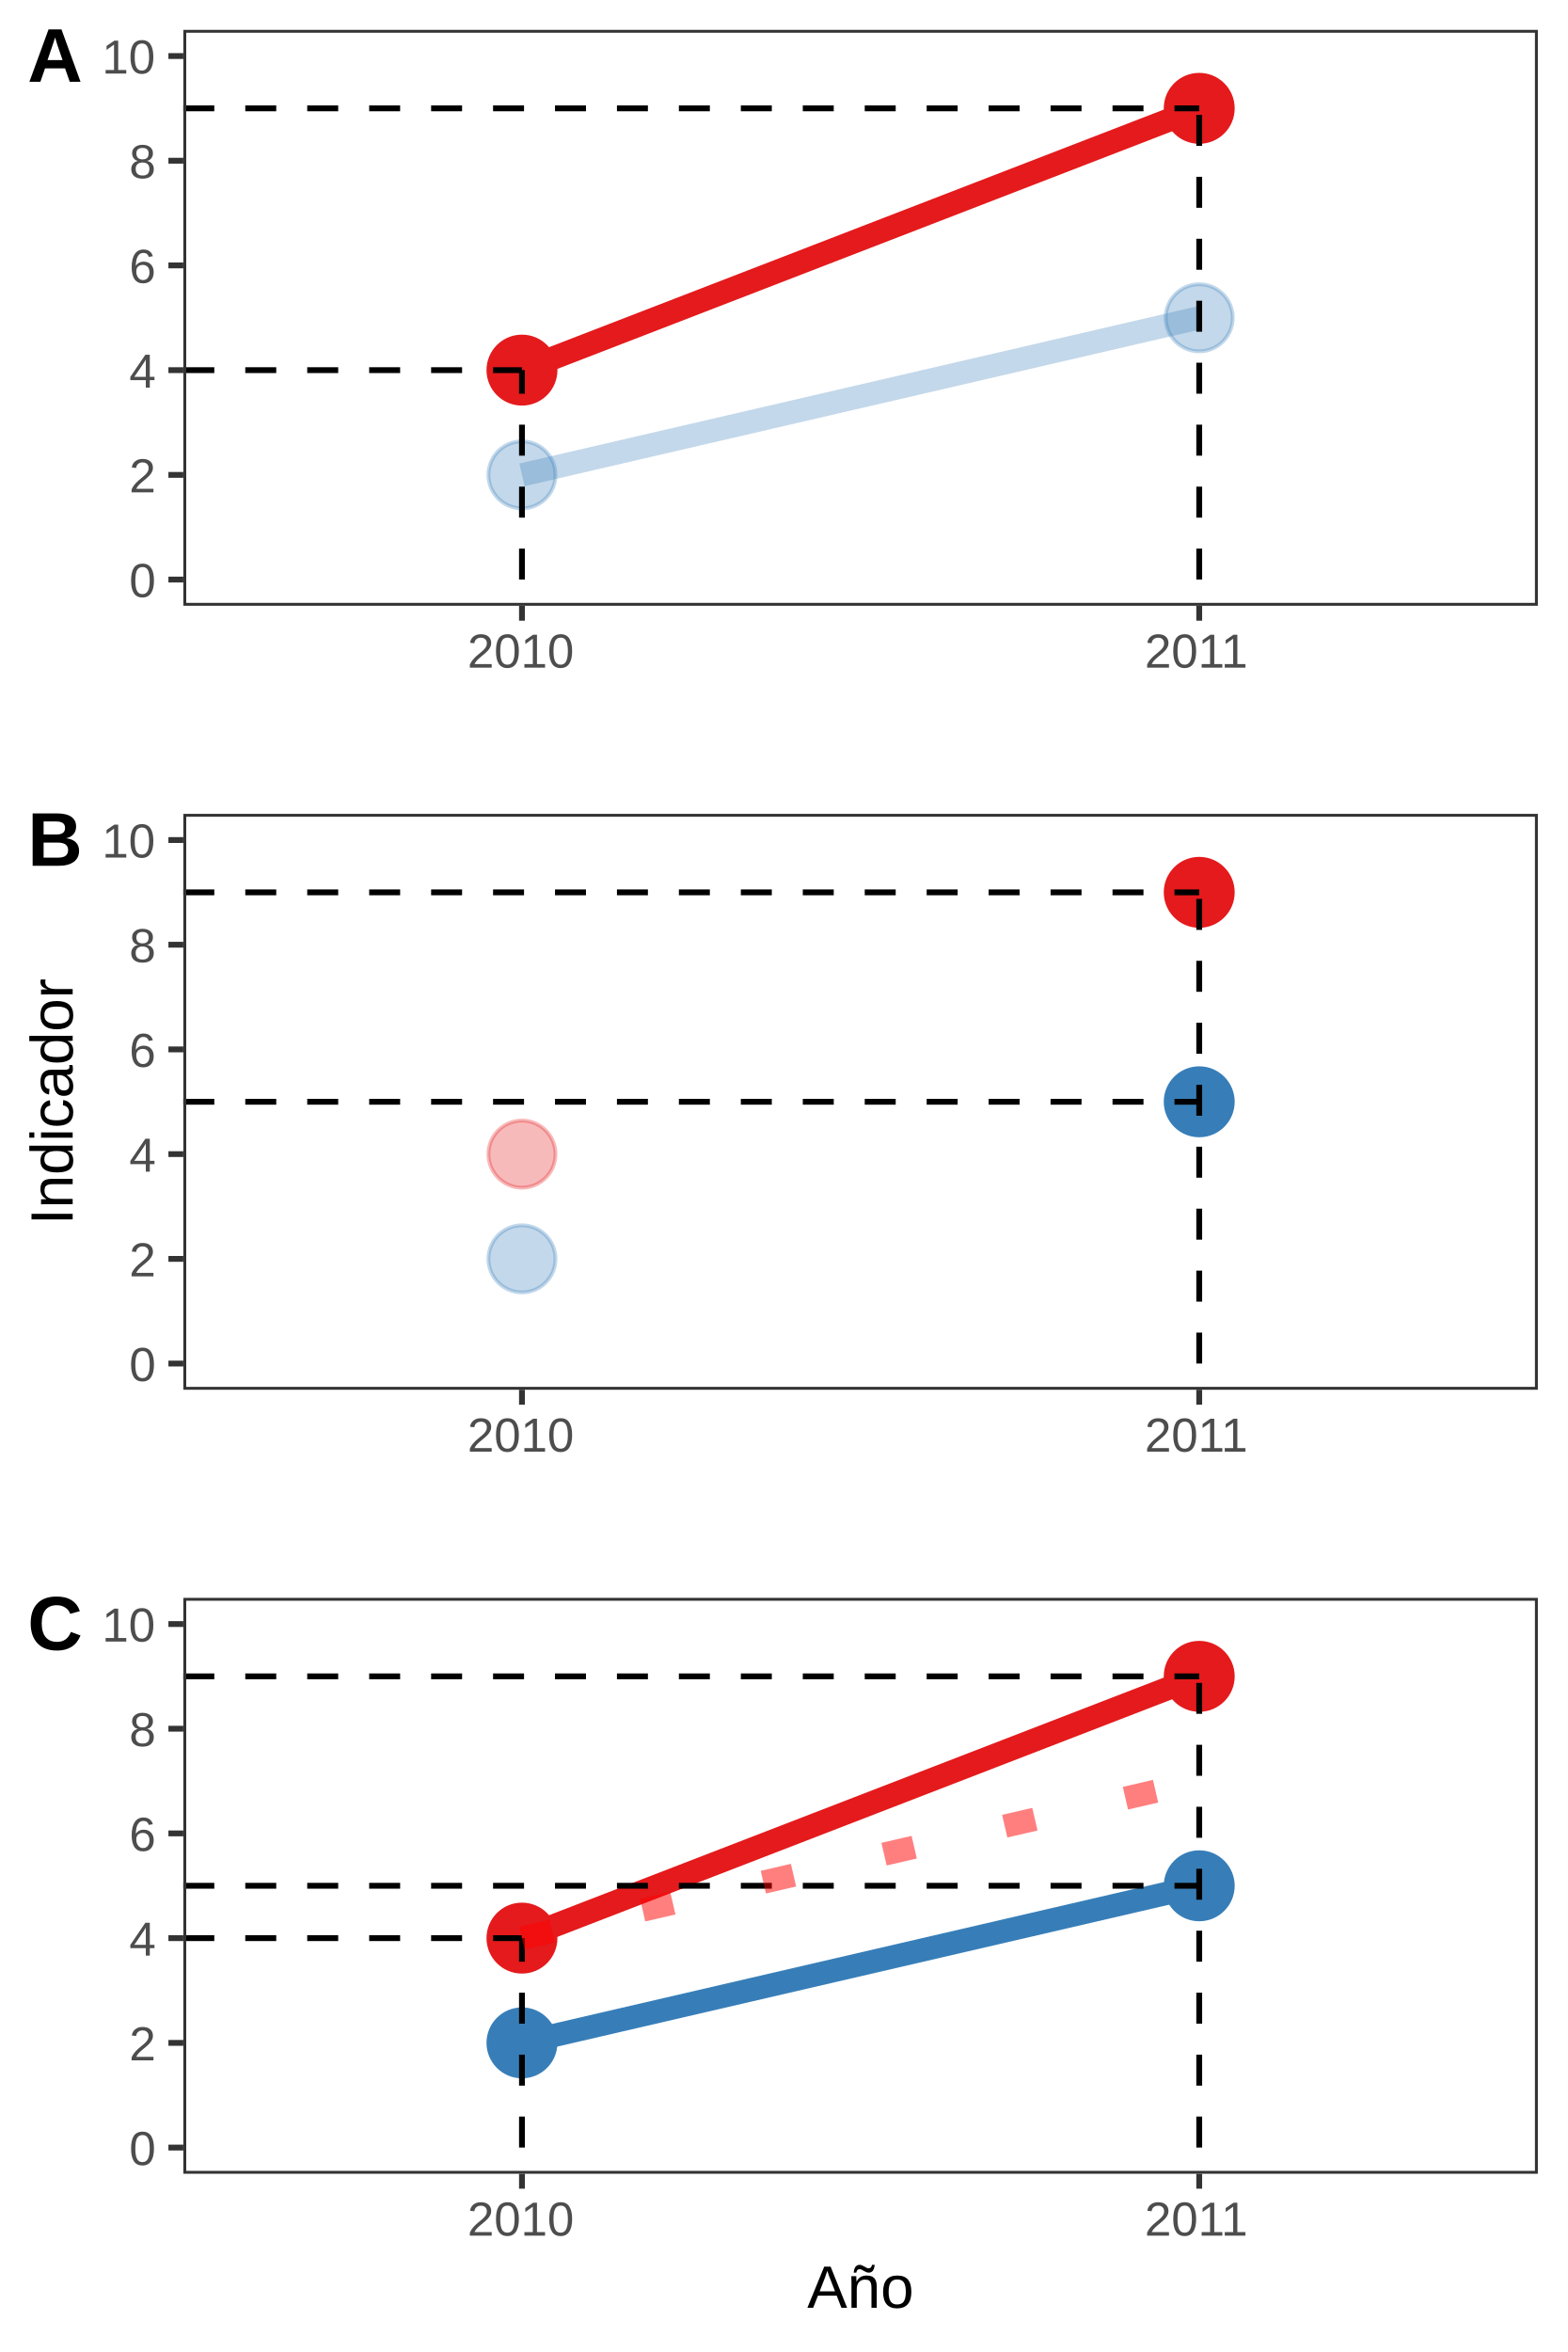
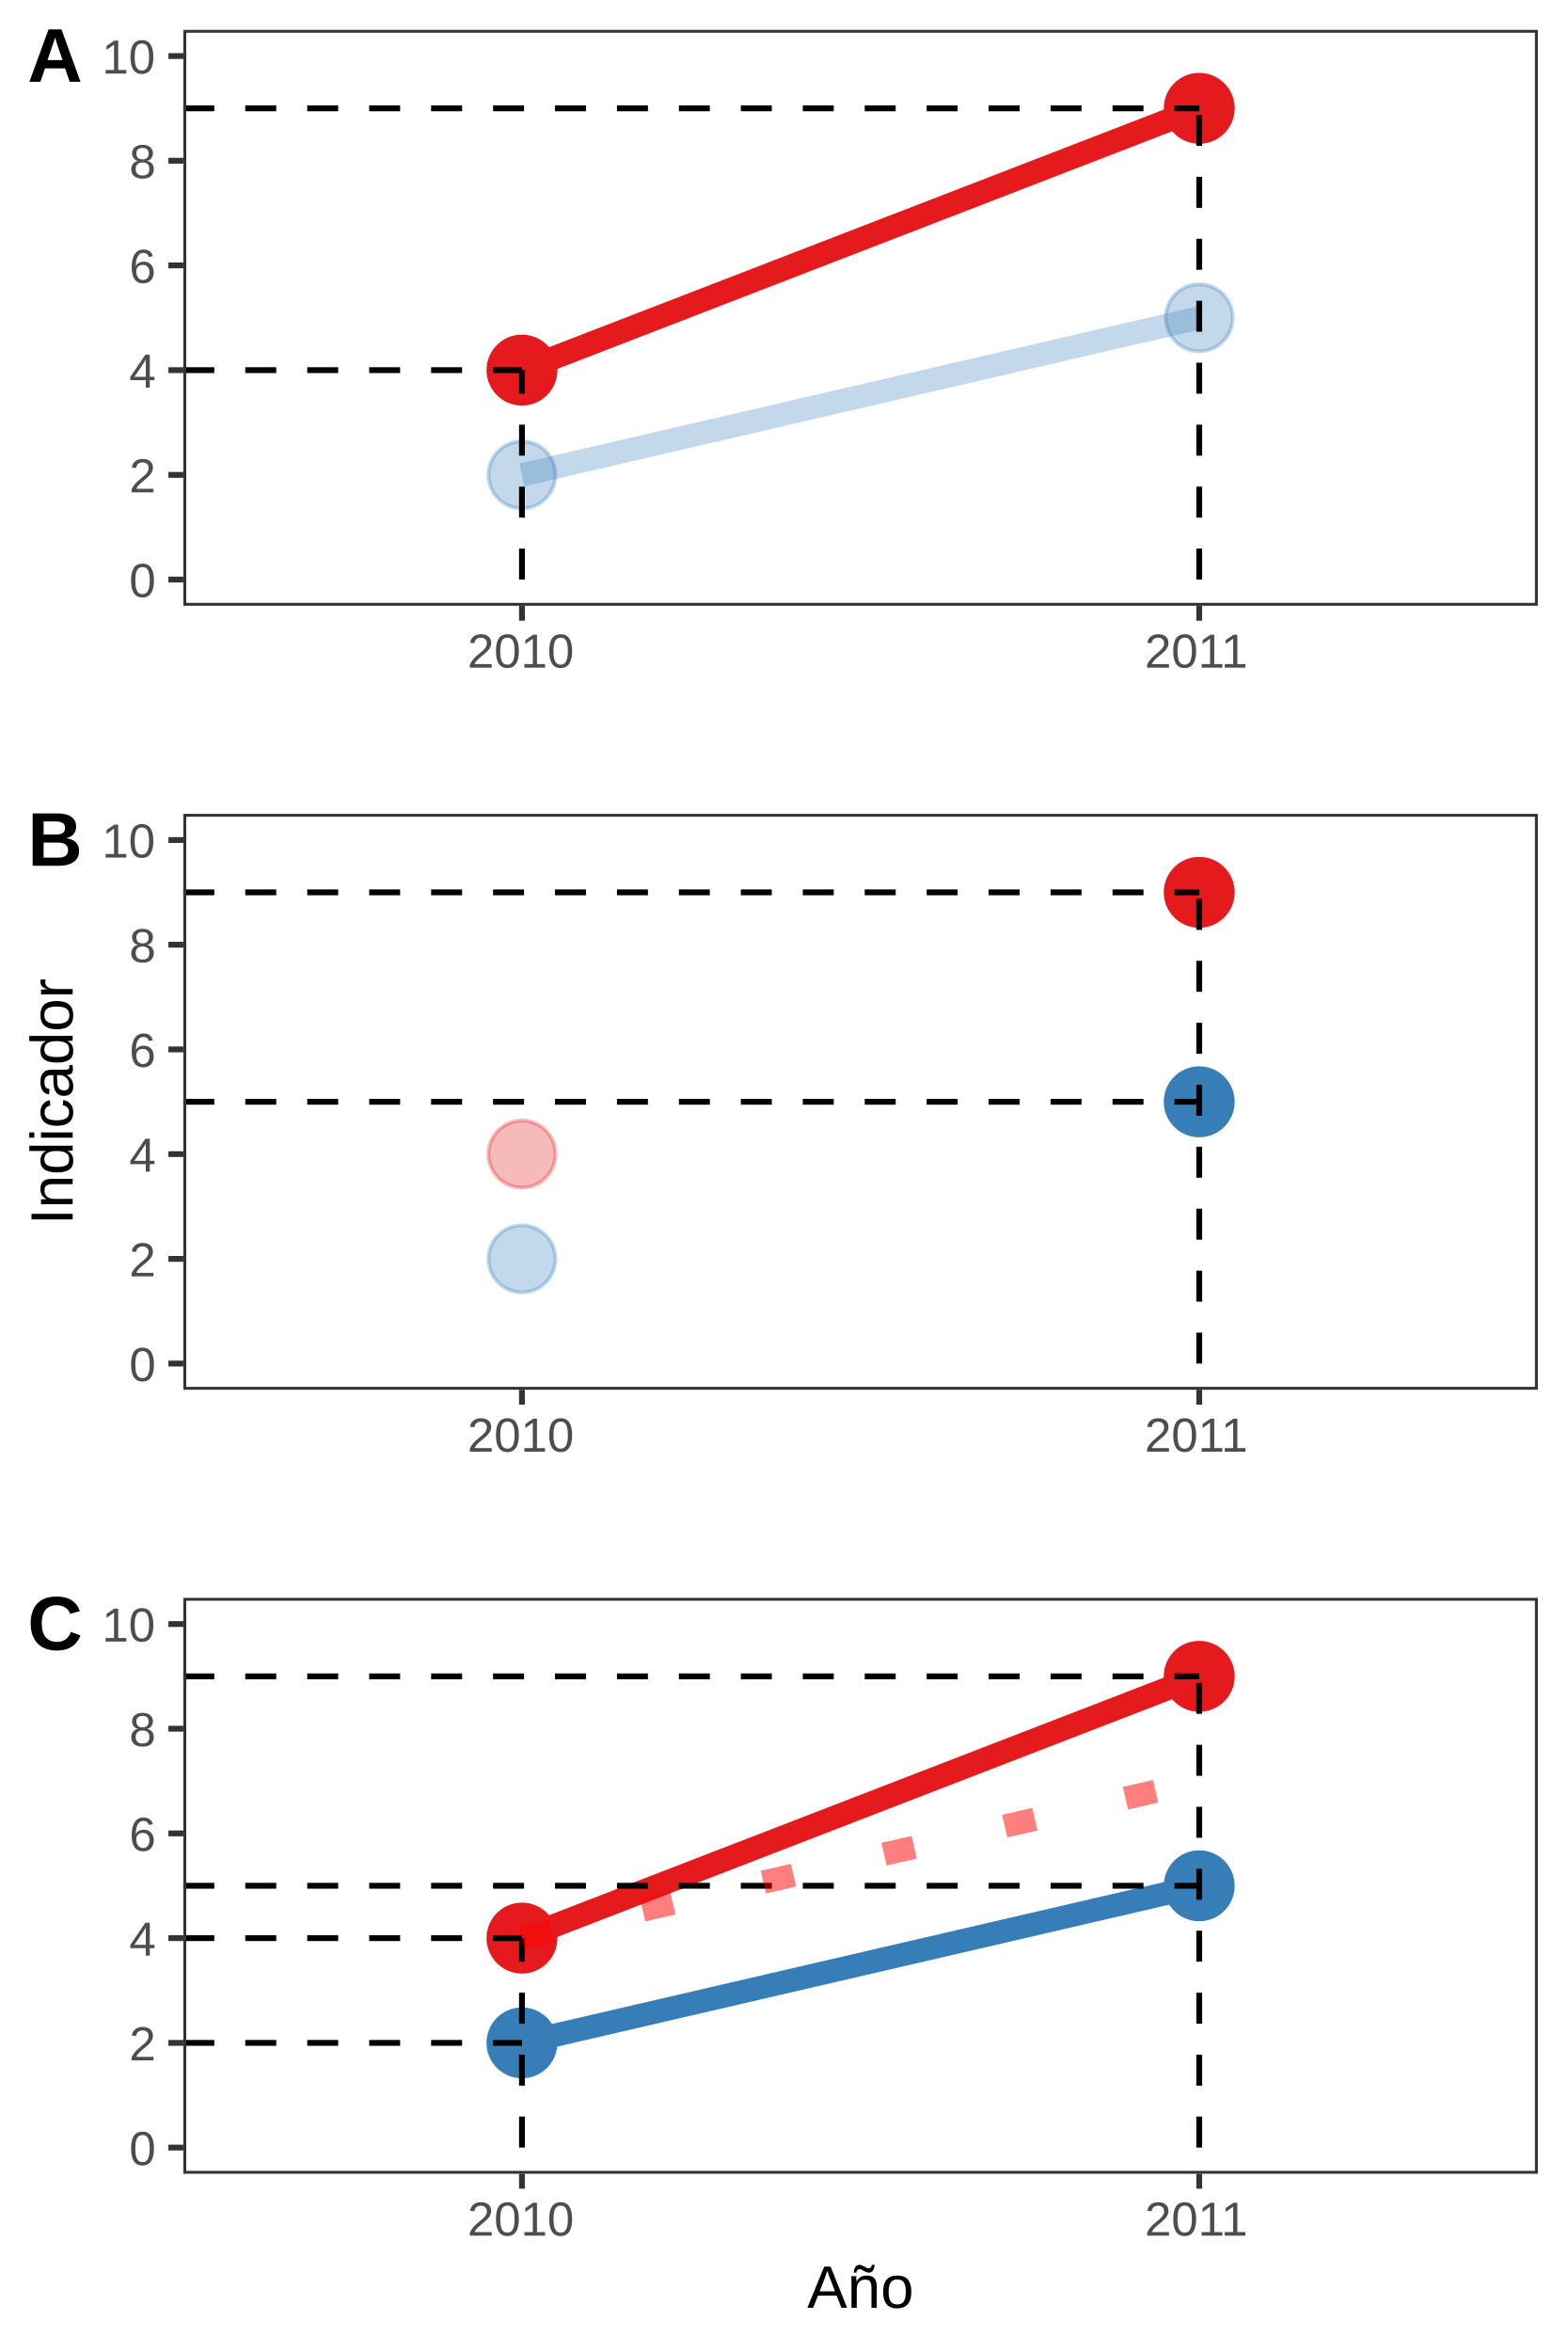
<svg xmlns="http://www.w3.org/2000/svg" viewBox="0 0 288.00 432.00">
  <defs>
    <style type="text/css">
    line, polyline, path, rect, circle {
      fill: none;
      stroke: #000000;
      stroke-linecap: round;
      stroke-linejoin: round;
      stroke-miterlimit: 10.00;
    }
  </style>
  </defs>
  <rect width="100%" height="100%" style="stroke: none; fill: #FFFFFF;" />
  <defs>
    <clipPath id="cpMHwyODh8MTQ0fDA=">
      <rect x="0.00" y="0.00" width="288.00" height="144.00" />
    </clipPath>
  </defs>
  <rect x="0.00" y="0.00" width="288.00" height="144.00" style="stroke-width: 1.07; stroke: #FFFFFF; fill: #FFFFFF;" clip-path="url(#cpMHwyODh8MTQ0fDA=)" />
  <defs>
    <clipPath id="cpMHwyODh8NDMyfDA=">
      <rect x="0.00" y="0.00" width="288.00" height="432.00" />
    </clipPath>
  </defs>
  <defs>
    <clipPath id="cpMzMuNjc2NHwyODIuNTIxfDExMS4yNTd8NS40Nzk0NQ==">
      <rect x="33.68" y="5.48" width="248.84" height="105.78" />
    </clipPath>
  </defs>
  <rect x="33.68" y="5.48" width="248.84" height="105.78" style="stroke-width: 1.07; stroke: none; fill: #FFFFFF;" clip-path="url(#cpMzMuNjc2NHwyODIuNTIxfDExMS4yNTd8NS40Nzk0NQ==)" />
  <polyline points="95.89,87.22 220.31,58.37 " style="stroke-width: 4.27; stroke: #377EB8; stroke-opacity: 0.30; stroke-linecap: butt;" clip-path="url(#cpMzMuNjc2NHwyODIuNTIxfDExMS4yNTd8NS40Nzk0NQ==)" />
  <polyline points="95.89,67.98 220.31,19.90 " style="stroke-width: 4.27; stroke: #E41A1C; stroke-linecap: butt;" clip-path="url(#cpMzMuNjc2NHwyODIuNTIxfDExMS4yNTd8NS40Nzk0NQ==)" />
  <circle cx="95.89" cy="87.22" r="4.62pt" style="stroke-width: 0.71; stroke: #377EB8; stroke-opacity: 0.30; fill: #377EB8; fill-opacity: 0.30;" clip-path="url(#cpMzMuNjc2NHwyODIuNTIxfDExMS4yNTd8NS40Nzk0NQ==)" />
  <circle cx="95.89" cy="67.98" r="4.62pt" style="stroke-width: 0.71; stroke: #E41A1C; fill: #E41A1C;" clip-path="url(#cpMzMuNjc2NHwyODIuNTIxfDExMS4yNTd8NS40Nzk0NQ==)" />
  <circle cx="220.31" cy="58.37" r="4.62pt" style="stroke-width: 0.71; stroke: #377EB8; stroke-opacity: 0.30; fill: #377EB8; fill-opacity: 0.30;" clip-path="url(#cpMzMuNjc2NHwyODIuNTIxfDExMS4yNTd8NS40Nzk0NQ==)" />
  <circle cx="220.31" cy="19.90" r="4.62pt" style="stroke-width: 0.71; stroke: #E41A1C; fill: #E41A1C;" clip-path="url(#cpMzMuNjc2NHwyODIuNTIxfDExMS4yNTd8NS40Nzk0NQ==)" />
  <line x1="95.89" y1="106.45" x2="95.89" y2="67.98" style="stroke-width: 1.07; stroke-dasharray: 5.69,5.69; stroke-linecap: butt;" clip-path="url(#cpMzMuNjc2NHwyODIuNTIxfDExMS4yNTd8NS40Nzk0NQ==)" />
  <line x1="220.31" y1="106.45" x2="220.31" y2="19.90" style="stroke-width: 1.07; stroke-dasharray: 5.69,5.69; stroke-linecap: butt;" clip-path="url(#cpMzMuNjc2NHwyODIuNTIxfDExMS4yNTd8NS40Nzk0NQ==)" />
  <line x1="33.68" y1="67.98" x2="95.89" y2="67.98" style="stroke-width: 1.07; stroke-dasharray: 5.69,5.69; stroke-linecap: butt;" clip-path="url(#cpMzMuNjc2NHwyODIuNTIxfDExMS4yNTd8NS40Nzk0NQ==)" />
  <line x1="33.68" y1="19.90" x2="220.31" y2="19.90" style="stroke-width: 1.07; stroke-dasharray: 5.69,5.69; stroke-linecap: butt;" clip-path="url(#cpMzMuNjc2NHwyODIuNTIxfDExMS4yNTd8NS40Nzk0NQ==)" />
  <rect x="33.68" y="5.48" width="248.84" height="105.78" style="stroke-width: 1.07; stroke: #333333;" clip-path="url(#cpMzMuNjc2NHwyODIuNTIxfDExMS4yNTd8NS40Nzk0NQ==)" />
  <defs>
    <clipPath id="cpMHwyODh8NDMyfDA=">
      <rect x="0.00" y="0.00" width="288.00" height="432.00" />
    </clipPath>
  </defs>
  <g clip-path="url(#cpMHwyODh8NDMyfDA=)">
    <text x="23.74" y="109.67" style="font-size: 8.80px; fill: #4D4D4D; font-family: Arial;" textLength="5.01px" lengthAdjust="spacingAndGlyphs">0</text>
  </g>
  <g clip-path="url(#cpMHwyODh8NDMyfDA=)">
    <text x="23.74" y="90.44" style="font-size: 8.80px; fill: #4D4D4D; font-family: Arial;" textLength="5.01px" lengthAdjust="spacingAndGlyphs">2</text>
  </g>
  <g clip-path="url(#cpMHwyODh8NDMyfDA=)">
    <text x="23.74" y="71.20" style="font-size: 8.80px; fill: #4D4D4D; font-family: Arial;" textLength="5.01px" lengthAdjust="spacingAndGlyphs">4</text>
  </g>
  <g clip-path="url(#cpMHwyODh8NDMyfDA=)">
    <text x="23.74" y="51.97" style="font-size: 8.80px; fill: #4D4D4D; font-family: Arial;" textLength="5.01px" lengthAdjust="spacingAndGlyphs">6</text>
  </g>
  <g clip-path="url(#cpMHwyODh8NDMyfDA=)">
    <text x="23.74" y="32.74" style="font-size: 8.80px; fill: #4D4D4D; font-family: Arial;" textLength="5.01px" lengthAdjust="spacingAndGlyphs">8</text>
  </g>
  <g clip-path="url(#cpMHwyODh8NDMyfDA=)">
    <text x="18.73" y="13.51" style="font-size: 8.80px; fill: #4D4D4D; font-family: Arial;" textLength="10.01px" lengthAdjust="spacingAndGlyphs">10</text>
  </g>
  <polyline points="30.94,106.45 33.68,106.45 " style="stroke-width: 1.07; stroke: #333333; stroke-linecap: butt;" clip-path="url(#cpMHwyODh8NDMyfDA=)" />
  <polyline points="30.94,87.22 33.68,87.22 " style="stroke-width: 1.07; stroke: #333333; stroke-linecap: butt;" clip-path="url(#cpMHwyODh8NDMyfDA=)" />
  <polyline points="30.94,67.98 33.68,67.98 " style="stroke-width: 1.07; stroke: #333333; stroke-linecap: butt;" clip-path="url(#cpMHwyODh8NDMyfDA=)" />
  <polyline points="30.94,48.75 33.68,48.75 " style="stroke-width: 1.07; stroke: #333333; stroke-linecap: butt;" clip-path="url(#cpMHwyODh8NDMyfDA=)" />
  <polyline points="30.94,29.52 33.68,29.52 " style="stroke-width: 1.07; stroke: #333333; stroke-linecap: butt;" clip-path="url(#cpMHwyODh8NDMyfDA=)" />
  <polyline points="30.94,10.29 33.68,10.29 " style="stroke-width: 1.07; stroke: #333333; stroke-linecap: butt;" clip-path="url(#cpMHwyODh8NDMyfDA=)" />
  <polyline points="95.89,114.00 95.89,111.26 " style="stroke-width: 1.07; stroke: #333333; stroke-linecap: butt;" clip-path="url(#cpMHwyODh8NDMyfDA=)" />
  <polyline points="220.31,114.00 220.31,111.26 " style="stroke-width: 1.07; stroke: #333333; stroke-linecap: butt;" clip-path="url(#cpMHwyODh8NDMyfDA=)" />
  <g clip-path="url(#cpMHwyODh8NDMyfDA=)">
    <text x="85.88" y="122.63" style="font-size: 8.80px; fill: #4D4D4D; font-family: Arial;" textLength="20.02px" lengthAdjust="spacingAndGlyphs">2010</text>
  </g>
  <g clip-path="url(#cpMHwyODh8NDMyfDA=)">
    <text x="210.30" y="122.63" style="font-size: 8.80px; fill: #4D4D4D; font-family: Arial;" textLength="20.02px" lengthAdjust="spacingAndGlyphs">2011</text>
  </g>
  <g clip-path="url(#cpMHwyODh8NDMyfDA=)">
    <text x="5.06" y="15.02" style="font-size: 14.00px; font-weight: bold; font-family: Arial;" textLength="10.11px" lengthAdjust="spacingAndGlyphs">A</text>
  </g>
  <defs>
    <clipPath id="cpMHwyODh8Mjg4fDE0NA==">
      <rect x="0.00" y="144.00" width="288.00" height="144.00" />
    </clipPath>
  </defs>
  <rect x="0.00" y="144.00" width="288.00" height="144.00" style="stroke-width: 1.07; stroke: #FFFFFF; fill: #FFFFFF;" clip-path="url(#cpMHwyODh8Mjg4fDE0NA==)" />
  <defs>
    <clipPath id="cpMHwyODh8NDMyfDA=">
      <rect x="0.00" y="0.00" width="288.00" height="432.00" />
    </clipPath>
  </defs>
  <defs>
    <clipPath id="cpMzMuNjc2NHwyODIuNTIxfDI1NS4yNTd8MTQ5LjQ3OQ==">
      <rect x="33.68" y="149.48" width="248.84" height="105.78" />
    </clipPath>
  </defs>
  <rect x="33.68" y="149.48" width="248.84" height="105.78" style="stroke-width: 1.07; stroke: none; fill: #FFFFFF;" clip-path="url(#cpMzMuNjc2NHwyODIuNTIxfDI1NS4yNTd8MTQ5LjQ3OQ==)" />
  <circle cx="95.89" cy="231.22" r="4.62pt" style="stroke-width: 0.71; stroke: #377EB8; stroke-opacity: 0.30; fill: #377EB8; fill-opacity: 0.30;" clip-path="url(#cpMzMuNjc2NHwyODIuNTIxfDI1NS4yNTd8MTQ5LjQ3OQ==)" />
  <circle cx="95.89" cy="211.98" r="4.62pt" style="stroke-width: 0.71; stroke: #E41A1C; stroke-opacity: 0.30; fill: #E41A1C; fill-opacity: 0.30;" clip-path="url(#cpMzMuNjc2NHwyODIuNTIxfDI1NS4yNTd8MTQ5LjQ3OQ==)" />
  <circle cx="220.31" cy="202.37" r="4.62pt" style="stroke-width: 0.71; stroke: #377EB8; fill: #377EB8;" clip-path="url(#cpMzMuNjc2NHwyODIuNTIxfDI1NS4yNTd8MTQ5LjQ3OQ==)" />
  <circle cx="220.31" cy="163.90" r="4.62pt" style="stroke-width: 0.71; stroke: #E41A1C; fill: #E41A1C;" clip-path="url(#cpMzMuNjc2NHwyODIuNTIxfDI1NS4yNTd8MTQ5LjQ3OQ==)" />
  <line x1="220.31" y1="250.45" x2="220.31" y2="163.90" style="stroke-width: 1.07; stroke-dasharray: 5.69,5.69; stroke-linecap: butt;" clip-path="url(#cpMzMuNjc2NHwyODIuNTIxfDI1NS4yNTd8MTQ5LjQ3OQ==)" />
  <line x1="33.68" y1="202.37" x2="220.31" y2="202.37" style="stroke-width: 1.07; stroke-dasharray: 5.69,5.69; stroke-linecap: butt;" clip-path="url(#cpMzMuNjc2NHwyODIuNTIxfDI1NS4yNTd8MTQ5LjQ3OQ==)" />
  <line x1="33.68" y1="163.90" x2="220.31" y2="163.90" style="stroke-width: 1.07; stroke-dasharray: 5.69,5.69; stroke-linecap: butt;" clip-path="url(#cpMzMuNjc2NHwyODIuNTIxfDI1NS4yNTd8MTQ5LjQ3OQ==)" />
  <rect x="33.68" y="149.48" width="248.84" height="105.78" style="stroke-width: 1.07; stroke: #333333;" clip-path="url(#cpMzMuNjc2NHwyODIuNTIxfDI1NS4yNTd8MTQ5LjQ3OQ==)" />
  <defs>
    <clipPath id="cpMHwyODh8NDMyfDA=">
      <rect x="0.00" y="0.00" width="288.00" height="432.00" />
    </clipPath>
  </defs>
  <g clip-path="url(#cpMHwyODh8NDMyfDA=)">
    <text x="23.74" y="253.67" style="font-size: 8.80px; fill: #4D4D4D; font-family: Arial;" textLength="5.01px" lengthAdjust="spacingAndGlyphs">0</text>
  </g>
  <g clip-path="url(#cpMHwyODh8NDMyfDA=)">
    <text x="23.74" y="234.44" style="font-size: 8.80px; fill: #4D4D4D; font-family: Arial;" textLength="5.01px" lengthAdjust="spacingAndGlyphs">2</text>
  </g>
  <g clip-path="url(#cpMHwyODh8NDMyfDA=)">
    <text x="23.74" y="215.20" style="font-size: 8.80px; fill: #4D4D4D; font-family: Arial;" textLength="5.01px" lengthAdjust="spacingAndGlyphs">4</text>
  </g>
  <g clip-path="url(#cpMHwyODh8NDMyfDA=)">
    <text x="23.74" y="195.97" style="font-size: 8.80px; fill: #4D4D4D; font-family: Arial;" textLength="5.01px" lengthAdjust="spacingAndGlyphs">6</text>
  </g>
  <g clip-path="url(#cpMHwyODh8NDMyfDA=)">
    <text x="23.74" y="176.74" style="font-size: 8.80px; fill: #4D4D4D; font-family: Arial;" textLength="5.01px" lengthAdjust="spacingAndGlyphs">8</text>
  </g>
  <g clip-path="url(#cpMHwyODh8NDMyfDA=)">
    <text x="18.73" y="157.51" style="font-size: 8.80px; fill: #4D4D4D; font-family: Arial;" textLength="10.01px" lengthAdjust="spacingAndGlyphs">10</text>
  </g>
  <polyline points="30.94,250.45 33.68,250.45 " style="stroke-width: 1.07; stroke: #333333; stroke-linecap: butt;" clip-path="url(#cpMHwyODh8NDMyfDA=)" />
  <polyline points="30.94,231.22 33.68,231.22 " style="stroke-width: 1.07; stroke: #333333; stroke-linecap: butt;" clip-path="url(#cpMHwyODh8NDMyfDA=)" />
  <polyline points="30.94,211.98 33.68,211.98 " style="stroke-width: 1.07; stroke: #333333; stroke-linecap: butt;" clip-path="url(#cpMHwyODh8NDMyfDA=)" />
  <polyline points="30.94,192.75 33.68,192.75 " style="stroke-width: 1.07; stroke: #333333; stroke-linecap: butt;" clip-path="url(#cpMHwyODh8NDMyfDA=)" />
  <polyline points="30.94,173.52 33.68,173.52 " style="stroke-width: 1.07; stroke: #333333; stroke-linecap: butt;" clip-path="url(#cpMHwyODh8NDMyfDA=)" />
  <polyline points="30.94,154.29 33.68,154.29 " style="stroke-width: 1.07; stroke: #333333; stroke-linecap: butt;" clip-path="url(#cpMHwyODh8NDMyfDA=)" />
  <polyline points="95.89,258.00 95.89,255.26 " style="stroke-width: 1.07; stroke: #333333; stroke-linecap: butt;" clip-path="url(#cpMHwyODh8NDMyfDA=)" />
  <polyline points="220.31,258.00 220.31,255.26 " style="stroke-width: 1.07; stroke: #333333; stroke-linecap: butt;" clip-path="url(#cpMHwyODh8NDMyfDA=)" />
  <g clip-path="url(#cpMHwyODh8NDMyfDA=)">
    <text x="85.88" y="266.63" style="font-size: 8.80px; fill: #4D4D4D; font-family: Arial;" textLength="20.02px" lengthAdjust="spacingAndGlyphs">2010</text>
  </g>
  <g clip-path="url(#cpMHwyODh8NDMyfDA=)">
    <text x="210.30" y="266.63" style="font-size: 8.80px; fill: #4D4D4D; font-family: Arial;" textLength="20.02px" lengthAdjust="spacingAndGlyphs">2011</text>
  </g>
  <g clip-path="url(#cpMHwyODh8NDMyfDA=)">
    <text transform="translate(13.35,224.99) rotate(-90)" style="font-size: 11.00px; font-family: Arial;" textLength="45.25px" lengthAdjust="spacingAndGlyphs">Indicador</text>
  </g>
  <g clip-path="url(#cpMHwyODh8NDMyfDA=)">
    <text x="5.06" y="159.02" style="font-size: 14.00px; font-weight: bold; font-family: Arial;" textLength="10.11px" lengthAdjust="spacingAndGlyphs">B</text>
  </g>
  <defs>
    <clipPath id="cpMHwyODh8NDMyfDI4OA==">
      <rect x="0.00" y="288.00" width="288.00" height="144.00" />
    </clipPath>
  </defs>
  <rect x="0.00" y="288.00" width="288.00" height="144.00" style="stroke-width: 1.07; stroke: #FFFFFF; fill: #FFFFFF;" clip-path="url(#cpMHwyODh8NDMyfDI4OA==)" />
  <defs>
    <clipPath id="cpMHwyODh8NDMyfDA=">
      <rect x="0.00" y="0.00" width="288.00" height="432.00" />
    </clipPath>
  </defs>
  <defs>
    <clipPath id="cpMzMuNjc2NHwyODIuNTIxfDM5OS4yNTd8MjkzLjQ3OQ==">
      <rect x="33.68" y="293.48" width="248.84" height="105.78" />
    </clipPath>
  </defs>
  <rect x="33.68" y="293.48" width="248.84" height="105.78" style="stroke-width: 1.07; stroke: none; fill: #FFFFFF;" clip-path="url(#cpMzMuNjc2NHwyODIuNTIxfDM5OS4yNTd8MjkzLjQ3OQ==)" />
  <polyline points="95.89,375.22 220.31,346.37 " style="stroke-width: 4.27; stroke: #377EB8; stroke-linecap: butt;" clip-path="url(#cpMzMuNjc2NHwyODIuNTIxfDM5OS4yNTd8MjkzLjQ3OQ==)" />
  <polyline points="95.89,355.98 220.31,307.90 " style="stroke-width: 4.27; stroke: #E41A1C; stroke-linecap: butt;" clip-path="url(#cpMzMuNjc2NHwyODIuNTIxfDM5OS4yNTd8MjkzLjQ3OQ==)" />
  <circle cx="95.89" cy="375.22" r="4.62pt" style="stroke-width: 0.71; stroke: #377EB8; fill: #377EB8;" clip-path="url(#cpMzMuNjc2NHwyODIuNTIxfDM5OS4yNTd8MjkzLjQ3OQ==)" />
  <circle cx="95.89" cy="355.98" r="4.62pt" style="stroke-width: 0.71; stroke: #E41A1C; fill: #E41A1C;" clip-path="url(#cpMzMuNjc2NHwyODIuNTIxfDM5OS4yNTd8MjkzLjQ3OQ==)" />
  <circle cx="220.31" cy="346.37" r="4.62pt" style="stroke-width: 0.71; stroke: #377EB8; fill: #377EB8;" clip-path="url(#cpMzMuNjc2NHwyODIuNTIxfDM5OS4yNTd8MjkzLjQ3OQ==)" />
  <circle cx="220.31" cy="307.90" r="4.62pt" style="stroke-width: 0.71; stroke: #E41A1C; fill: #E41A1C;" clip-path="url(#cpMzMuNjc2NHwyODIuNTIxfDM5OS4yNTd8MjkzLjQ3OQ==)" />
  <line x1="95.89" y1="394.45" x2="95.89" y2="355.98" style="stroke-width: 1.07; stroke-dasharray: 5.69,5.69; stroke-linecap: butt;" clip-path="url(#cpMzMuNjc2NHwyODIuNTIxfDM5OS4yNTd8MjkzLjQ3OQ==)" />
  <line x1="220.31" y1="394.45" x2="220.31" y2="307.90" style="stroke-width: 1.07; stroke-dasharray: 5.69,5.69; stroke-linecap: butt;" clip-path="url(#cpMzMuNjc2NHwyODIuNTIxfDM5OS4yNTd8MjkzLjQ3OQ==)" />
  <line x1="33.68" y1="355.98" x2="95.89" y2="355.98" style="stroke-width: 1.07; stroke-dasharray: 5.69,5.69; stroke-linecap: butt;" clip-path="url(#cpMzMuNjc2NHwyODIuNTIxfDM5OS4yNTd8MjkzLjQ3OQ==)" />
  <line x1="33.68" y1="346.37" x2="220.31" y2="346.37" style="stroke-width: 1.07; stroke-dasharray: 5.69,5.69; stroke-linecap: butt;" clip-path="url(#cpMzMuNjc2NHwyODIuNTIxfDM5OS4yNTd8MjkzLjQ3OQ==)" />
  <line x1="33.68" y1="307.90" x2="220.31" y2="307.90" style="stroke-width: 1.07; stroke-dasharray: 5.69,5.69; stroke-linecap: butt;" clip-path="url(#cpMzMuNjc2NHwyODIuNTIxfDM5OS4yNTd8MjkzLjQ3OQ==)" />
+   <line x1="33.68" y1="375.22" x2="95.89" y2="375.22" style="stroke-width: 1.07; stroke-dasharray: 5.69,5.69; stroke-linecap: butt;" clip-path="url(#cpMzMuNjc2NHwyODIuNTIxfDM5OS4yNTd8MjkzLjQ3OQ==)" />
  <line x1="95.89" y1="355.98" x2="220.31" y2="327.14" style="stroke-width: 4.27; stroke: #FF0000; stroke-opacity: 0.50; stroke-dasharray: 5.69,17.07; stroke-linecap: butt;" clip-path="url(#cpMzMuNjc2NHwyODIuNTIxfDM5OS4yNTd8MjkzLjQ3OQ==)" />
  <rect x="33.68" y="293.48" width="248.84" height="105.78" style="stroke-width: 1.07; stroke: #333333;" clip-path="url(#cpMzMuNjc2NHwyODIuNTIxfDM5OS4yNTd8MjkzLjQ3OQ==)" />
  <defs>
    <clipPath id="cpMHwyODh8NDMyfDA=">
      <rect x="0.00" y="0.00" width="288.00" height="432.00" />
    </clipPath>
  </defs>
  <g clip-path="url(#cpMHwyODh8NDMyfDA=)">
    <text x="23.74" y="397.67" style="font-size: 8.80px; fill: #4D4D4D; font-family: Arial;" textLength="5.01px" lengthAdjust="spacingAndGlyphs">0</text>
  </g>
  <g clip-path="url(#cpMHwyODh8NDMyfDA=)">
    <text x="23.74" y="378.44" style="font-size: 8.80px; fill: #4D4D4D; font-family: Arial;" textLength="5.01px" lengthAdjust="spacingAndGlyphs">2</text>
  </g>
  <g clip-path="url(#cpMHwyODh8NDMyfDA=)">
    <text x="23.74" y="359.20" style="font-size: 8.80px; fill: #4D4D4D; font-family: Arial;" textLength="5.01px" lengthAdjust="spacingAndGlyphs">4</text>
  </g>
  <g clip-path="url(#cpMHwyODh8NDMyfDA=)">
    <text x="23.74" y="339.97" style="font-size: 8.80px; fill: #4D4D4D; font-family: Arial;" textLength="5.01px" lengthAdjust="spacingAndGlyphs">6</text>
  </g>
  <g clip-path="url(#cpMHwyODh8NDMyfDA=)">
    <text x="23.74" y="320.74" style="font-size: 8.80px; fill: #4D4D4D; font-family: Arial;" textLength="5.01px" lengthAdjust="spacingAndGlyphs">8</text>
  </g>
  <g clip-path="url(#cpMHwyODh8NDMyfDA=)">
    <text x="18.73" y="301.51" style="font-size: 8.80px; fill: #4D4D4D; font-family: Arial;" textLength="10.01px" lengthAdjust="spacingAndGlyphs">10</text>
  </g>
  <polyline points="30.94,394.45 33.68,394.45 " style="stroke-width: 1.07; stroke: #333333; stroke-linecap: butt;" clip-path="url(#cpMHwyODh8NDMyfDA=)" />
  <polyline points="30.94,375.22 33.68,375.22 " style="stroke-width: 1.07; stroke: #333333; stroke-linecap: butt;" clip-path="url(#cpMHwyODh8NDMyfDA=)" />
  <polyline points="30.94,355.98 33.68,355.98 " style="stroke-width: 1.07; stroke: #333333; stroke-linecap: butt;" clip-path="url(#cpMHwyODh8NDMyfDA=)" />
  <polyline points="30.94,336.75 33.68,336.75 " style="stroke-width: 1.07; stroke: #333333; stroke-linecap: butt;" clip-path="url(#cpMHwyODh8NDMyfDA=)" />
  <polyline points="30.94,317.52 33.68,317.52 " style="stroke-width: 1.07; stroke: #333333; stroke-linecap: butt;" clip-path="url(#cpMHwyODh8NDMyfDA=)" />
  <polyline points="30.94,298.29 33.68,298.29 " style="stroke-width: 1.07; stroke: #333333; stroke-linecap: butt;" clip-path="url(#cpMHwyODh8NDMyfDA=)" />
  <polyline points="95.89,402.00 95.89,399.26 " style="stroke-width: 1.07; stroke: #333333; stroke-linecap: butt;" clip-path="url(#cpMHwyODh8NDMyfDA=)" />
  <polyline points="220.31,402.00 220.31,399.26 " style="stroke-width: 1.07; stroke: #333333; stroke-linecap: butt;" clip-path="url(#cpMHwyODh8NDMyfDA=)" />
  <g clip-path="url(#cpMHwyODh8NDMyfDA=)">
    <text x="85.88" y="410.63" style="font-size: 8.80px; fill: #4D4D4D; font-family: Arial;" textLength="20.02px" lengthAdjust="spacingAndGlyphs">2010</text>
  </g>
  <g clip-path="url(#cpMHwyODh8NDMyfDA=)">
    <text x="210.30" y="410.63" style="font-size: 8.80px; fill: #4D4D4D; font-family: Arial;" textLength="20.02px" lengthAdjust="spacingAndGlyphs">2011</text>
  </g>
  <g clip-path="url(#cpMHwyODh8NDMyfDA=)">
    <text x="148.31" y="423.88" style="font-size: 11.00px; font-family: Arial;" textLength="19.57px" lengthAdjust="spacingAndGlyphs">Año</text>
  </g>
  <g clip-path="url(#cpMHwyODh8NDMyfDA=)">
    <text x="5.06" y="303.02" style="font-size: 14.00px; font-weight: bold; font-family: Arial;" textLength="10.11px" lengthAdjust="spacingAndGlyphs">C</text>
  </g>
</svg>
